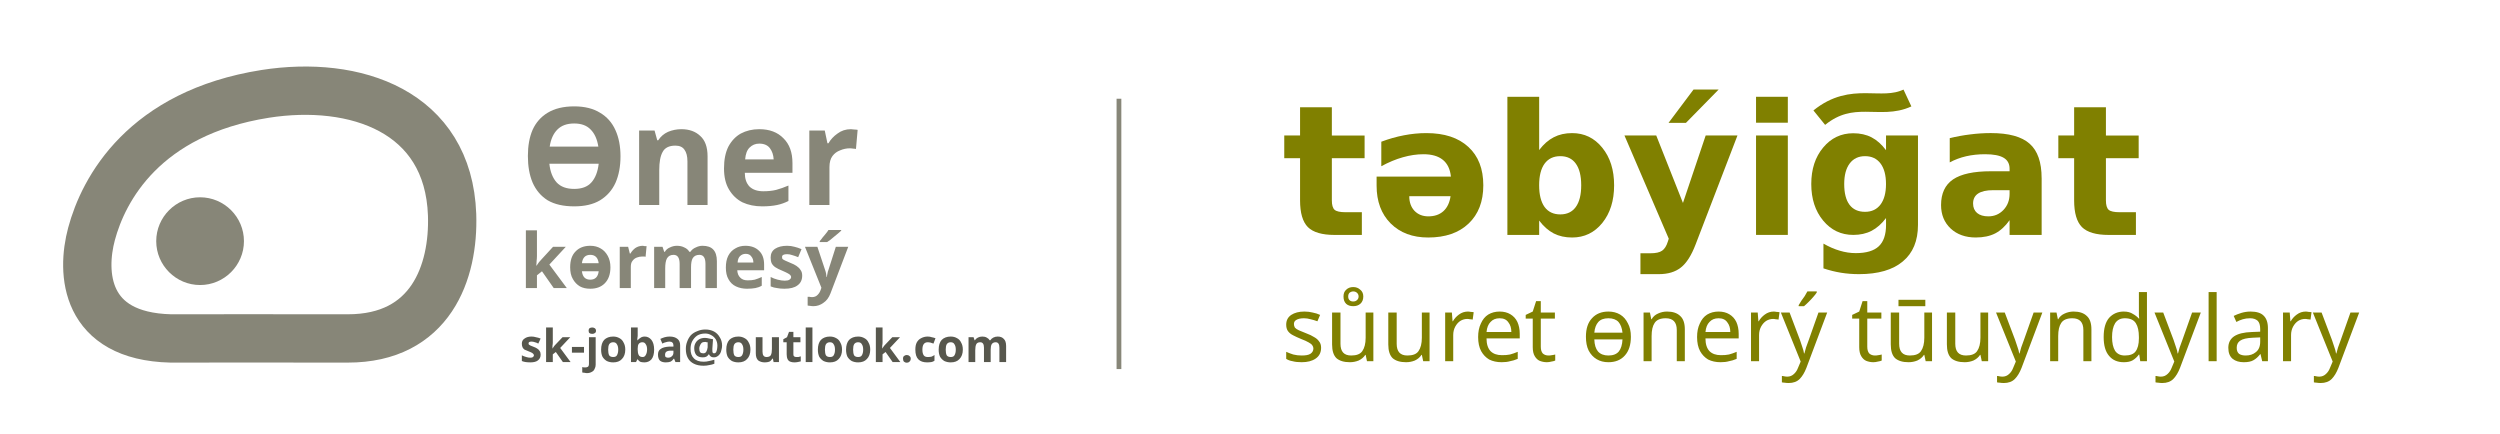
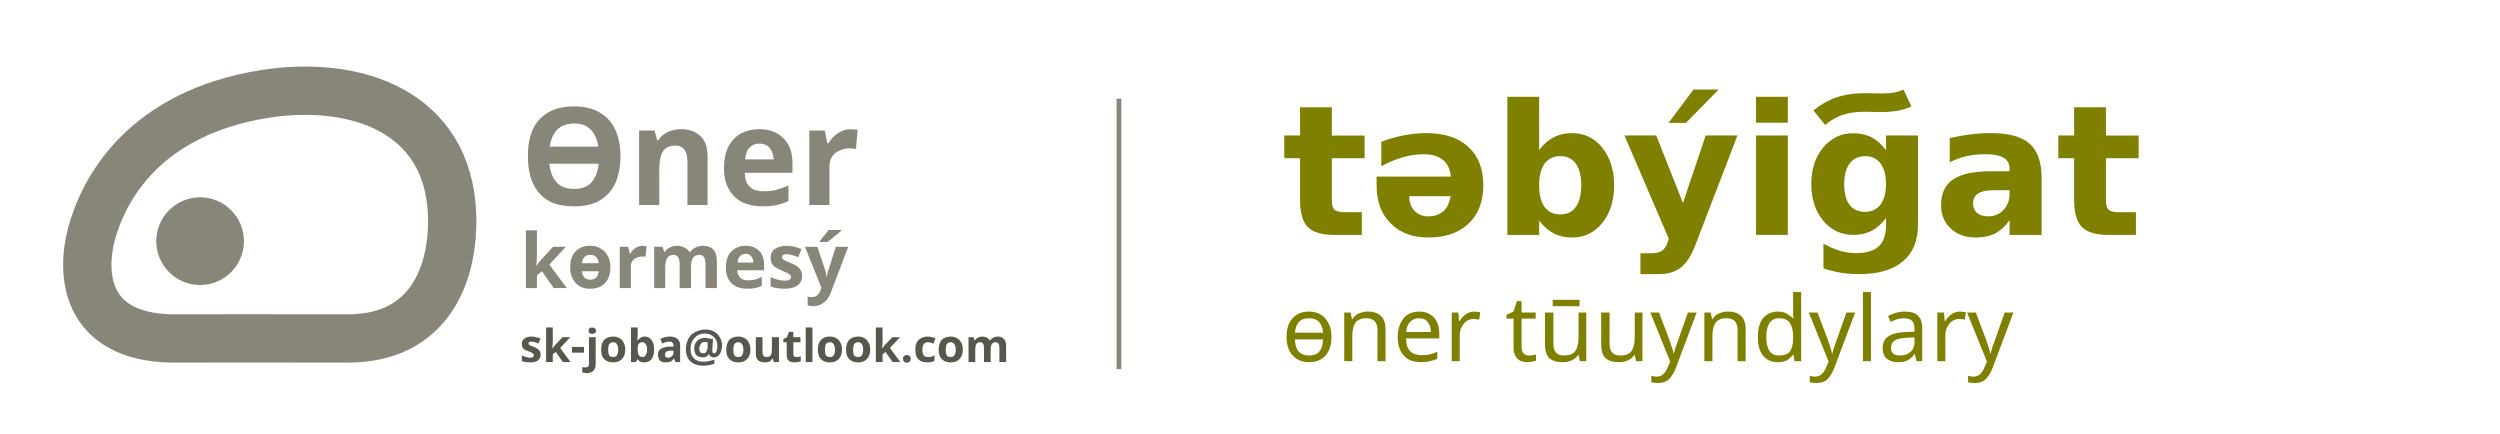
<svg xmlns="http://www.w3.org/2000/svg" width="440" height="76.358" viewBox="0 0 116.417 20.203" version="1.1" id="svg4436">
  <defs id="defs4433">
    <style type="text/css" id="style4624">
    .str0 {stroke:#6B470F;stroke-width:341.67;stroke-miterlimit:22.926}
    .fil0 {fill:none}
    .fil1 {fill:#6B470F}
   </style>
  </defs>
  <g id="layer1">
    <rect style="display:inline;fill:none;fill-opacity:1;stroke:none;stroke-width:1.487;stroke-miterlimit:4;stroke-dasharray:none;stroke-opacity:1" id="rect154481" width="121.444" height="20.203" x="0.234" y="0.234" />
    <path d="m 12.351,4.371 c -5.65,0.892 -7.533,4.441 -8.089,6.522 -0.486,1.804 -0.347,4.768 3.687,4.867 1.309,0 5.115,-0.008 8.237,0 3.876,0.008 4.956,-3.093 4.867,-5.759 -0.17,-4.842 -4.527,-6.283 -8.703,-5.63 z" style="display:inline;fill:none;stroke:#878678;stroke-width:2.25;stroke-linecap:butt;stroke-linejoin:miter;stroke-dasharray:none;stroke-opacity:1" id="path982-7" />
    <path d="m 7.275,11.23 c 0,-1.124 0.918,-2.043 2.042,-2.043 1.124,0 2.043,0.918 2.043,2.043 0,1.124 -0.918,2.043 -2.043,2.043 -1.124,0 -2.042,-0.918 -2.042,-2.043 z" style="display:inline;fill:#878678;fill-opacity:1;fill-rule:evenodd;stroke-width:1.058" id="path984-5" />
    <text xml:space="preserve" style="font-style:normal;font-variant:normal;font-weight:normal;font-stretch:normal;font-size:12.7px;line-height:0;font-family:sans-serif;-inkscape-font-specification:sans-serif;display:inline;fill:#878678;fill-opacity:1;stroke:none;stroke-width:1.058;stroke-miterlimit:4;stroke-dasharray:none" x="24.207" y="9.544" id="text2286">
      <tspan style="font-style:normal;font-variant:normal;font-weight:bold;font-stretch:normal;font-size:6.35px;line-height:0.7;font-family:sans-serif;-inkscape-font-specification:'sans-serif Bold';fill:#878678;fill-opacity:1;stroke-width:1.058;stroke-miterlimit:4;stroke-dasharray:none" id="tspan56229" x="24.207" y="9.544">Өner</tspan>
      <tspan style="font-style:normal;font-variant:normal;font-weight:bold;font-stretch:normal;font-size:3.528px;line-height:0.6;font-family:sans-serif;-inkscape-font-specification:'sans-serif Bold';fill:#878678;fill-opacity:1;stroke-width:1.058;stroke-miterlimit:4;stroke-dasharray:none" id="tspan28353" x="24.207" y="13.416">kөrmesý</tspan>
      <tspan x="24.207" y="16.857" style="font-style:normal;font-variant:normal;font-weight:bold;font-stretch:normal;font-size:2.117px;line-height:0.3;font-family:sans-serif;-inkscape-font-specification:'sans-serif Bold';opacity:0.216;fill:#57574d;fill-opacity:1;stroke-width:1.058;stroke-miterlimit:4;stroke-dasharray:none" id="tspan2257">sk-joba@outlook.com</tspan>
    </text>
    <g id="Layer1063-5" transform="matrix(0.2645833,0,0,0.2645833,29.53372,-60.20745)">
      <path d="m 95.111,341.114 v 9.6 h 9.6 v -9.6 z" style="fill:#6b470f;fill-rule:evenodd;stroke:#ffcb00;stroke-width:0.567;stroke-linecap:butt;stroke-linejoin:miter;stroke-dasharray:none" id="path1115-0" />
      <path d="m 95.111,328.514 v 9.6 h 9.6 v -9.6 z" style="fill:#c6b93a;fill-rule:evenodd;stroke:#ffec00;stroke-width:0.567;stroke-linecap:butt;stroke-linejoin:miter;stroke-dasharray:none" id="path1117-8" />
      <path d="m 95.111,365.998 v 9.6 h 9.6 v -9.6 z" style="fill:#b1ad81;fill-rule:evenodd;stroke:#ffcb00;stroke-width:0.567;stroke-linecap:butt;stroke-linejoin:miter;stroke-dasharray:none" id="path1119-0" />
      <path d="m 95.111,353.665 v 9.6 h 9.6 v -9.6 z" style="fill:#878678;fill-rule:evenodd;stroke:#ffcb00;stroke-width:0.567;stroke-linecap:butt;stroke-linejoin:miter;stroke-dasharray:none" id="path1121-4" />
      <path d="m 95.007,316.666 v 9.6 h 9.6 v -9.6 z" style="fill:#57574d;fill-rule:evenodd;stroke:#ffcb00;stroke-width:0.567;stroke-linecap:butt;stroke-linejoin:miter;stroke-dasharray:none" id="path1123-1" />
    </g>
    <g aria-label="tәbýigat sүuret өnerý tүuyndylary" id="text2286-8" style="font-size:12.7px;line-height:0.4;-inkscape-font-specification:sans-serif;display:inline;fill:#878678;stroke-width:1.058">
      <path d="m 62.02,4.995 v 1.315 h 1.525 V 7.368 h -1.525 v 1.964 q 0,0.322 0.128,0.438 0.128,0.112 0.508,0.112 h 0.761 v 1.058 h -1.269 q -0.876,0 -1.244,-0.364 -0.364,-0.368 -0.364,-1.244 V 7.368 H 59.804 V 6.309 h 0.736 v -1.315 z" style="font-weight:bold;font-size:8.467px;-inkscape-font-specification:'sans-serif Bold';fill:#808000" id="path116565" />
      <path d="M 64.104,8.645 V 8.223 h 3.46 Q 67.51,7.702 67.188,7.442 66.866,7.182 66.287,7.182 q -0.467,0 -0.959,0.141 -0.488,0.136 -1.005,0.418 V 6.599 q 0.525,-0.198 1.05,-0.298 0.525,-0.103 1.05,-0.103 1.257,0 1.951,0.641 0.699,0.637 0.699,1.79 0,1.133 -0.686,1.782 -0.682,0.649 -1.881,0.649 -1.091,0 -1.749,-0.657 Q 64.104,9.745 64.104,8.645 Z m 1.521,0.492 q 0,0.422 0.244,0.682 0.248,0.256 0.645,0.256 0.43,0 0.699,-0.24 0.269,-0.244 0.335,-0.699 z" style="font-weight:bold;font-size:8.467px;-inkscape-font-specification:'sans-serif Bold';fill:#808000" id="path116567" />
      <path d="m 72.657,9.984 q 0.475,0 0.723,-0.347 0.252,-0.347 0.252,-1.009 0,-0.661 -0.252,-1.009 -0.248,-0.347 -0.723,-0.347 -0.475,0 -0.732,0.351 -0.252,0.347 -0.252,1.005 0,0.657 0.252,1.009 0.256,0.347 0.732,0.347 z M 71.674,6.987 q 0.306,-0.405 0.678,-0.595 0.372,-0.194 0.856,-0.194 0.856,0 1.406,0.682 0.55,0.678 0.55,1.749 0,1.071 -0.55,1.753 -0.55,0.678 -1.406,0.678 -0.484,0 -0.856,-0.19 -0.372,-0.194 -0.678,-0.599 v 0.67 H 70.194 V 4.507 h 1.48 z" style="font-weight:bold;font-size:8.467px;-inkscape-font-specification:'sans-serif Bold';fill:#808000" id="path116569" />
      <path d="m 75.646,6.309 h 1.48 l 1.244,3.142 1.058,-3.142 h 1.48 l -1.947,5.068 q -0.294,0.773 -0.686,1.079 -0.389,0.31 -1.029,0.31 h -0.856 v -0.972 h 0.463 q 0.376,0 0.546,-0.12 0.174,-0.12 0.269,-0.43 l 0.041,-0.128 z M 78.863,4.168 h 1.17 l -1.525,1.554 h -0.81 z" style="font-weight:bold;font-size:8.467px;-inkscape-font-specification:'sans-serif Bold';fill:#808000" id="path116571" />
      <path d="m 81.773,6.309 h 1.48 v 4.63 h -1.48 z m 0,-1.802 h 1.48 v 1.207 h -1.48 z" style="font-weight:bold;font-size:8.467px;-inkscape-font-specification:'sans-serif Bold';fill:#808000" id="path116573" />
      <path d="m 87.826,10.154 q -0.306,0.405 -0.674,0.595 -0.368,0.19 -0.852,0.19 -0.847,0 -1.401,-0.666 -0.554,-0.67 -0.554,-1.703 0,-1.038 0.554,-1.699 0.554,-0.666 1.401,-0.666 0.484,0 0.852,0.19 0.368,0.19 0.674,0.599 V 6.309 h 1.488 v 4.163 q 0,1.116 -0.707,1.703 -0.703,0.591 -2.042,0.591 -0.434,0 -0.839,-0.066 -0.405,-0.066 -0.814,-0.203 v -1.153 q 0.389,0.223 0.761,0.331 0.372,0.112 0.748,0.112 0.728,0 1.067,-0.318 0.339,-0.318 0.339,-0.996 z M 86.85,7.272 q -0.459,0 -0.715,0.339 -0.256,0.339 -0.256,0.959 0,0.637 0.248,0.967 0.248,0.327 0.723,0.327 0.463,0 0.719,-0.339 0.256,-0.339 0.256,-0.955 0,-0.62 -0.256,-0.959 -0.256,-0.339 -0.719,-0.339 z" style="font-weight:bold;font-size:8.467px;-inkscape-font-specification:'sans-serif Bold';fill:#808000" id="path116575" />
      <path d="m 92.811,8.856 q -0.463,0 -0.699,0.157 -0.232,0.157 -0.232,0.463 0,0.281 0.186,0.442 0.19,0.157 0.525,0.157 0.418,0 0.703,-0.298 Q 93.58,9.476 93.58,9.025 V 8.856 Z M 95.073,8.298 V 10.939 H 93.58 v -0.686 q -0.298,0.422 -0.67,0.616 -0.372,0.19 -0.905,0.19 -0.719,0 -1.17,-0.418 -0.446,-0.422 -0.446,-1.091 0,-0.814 0.558,-1.195 0.562,-0.38 1.761,-0.38 H 93.58 V 7.86 q 0,-0.351 -0.277,-0.513 -0.277,-0.165 -0.864,-0.165 -0.475,0 -0.885,0.095 -0.409,0.095 -0.761,0.285 v -1.129 q 0.475,-0.116 0.955,-0.174 0.48,-0.062 0.959,-0.062 1.253,0 1.807,0.496 0.558,0.492 0.558,1.604 z" style="font-weight:bold;font-size:8.467px;-inkscape-font-specification:'sans-serif Bold';fill:#808000" id="path116577" />
      <path d="m 98.066,4.995 v 1.315 h 1.525 V 7.368 h -1.525 v 1.964 q 0,0.322 0.128,0.438 0.128,0.112 0.508,0.112 h 0.761 v 1.058 h -1.269 q -0.876,0 -1.244,-0.364 -0.364,-0.368 -0.364,-1.244 V 7.368 H 95.85 V 6.309 h 0.736 v -1.315 z" style="font-weight:bold;font-size:8.467px;-inkscape-font-specification:'sans-serif Bold';fill:#808000" id="path116579" />
      <text xml:space="preserve" style="font-style:normal;font-variant:normal;font-weight:normal;font-stretch:normal;font-size:12.7px;line-height:0.4;font-family:sans-serif;-inkscape-font-specification:sans-serif;display:inline;opacity:1;fill:#878678;fill-opacity:1;stroke:none;stroke-width:1.058;stroke-miterlimit:4;stroke-dasharray:none" x="59.677" y="16.822" id="text2286-8-1">
-         <tspan x="59.677" y="16.822" style="font-style:normal;font-variant:normal;font-weight:normal;font-stretch:normal;font-size:4.233px;font-family:sans-serif;-inkscape-font-specification:sans-serif;fill:#808000;fill-opacity:1;stroke-width:1.058;stroke-miterlimit:4;stroke-dasharray:none" id="tspan73232-0">sůuret өnerý tūuyndylary</tspan>
+         <tspan x="59.677" y="16.822" style="font-style:normal;font-variant:normal;font-weight:normal;font-stretch:normal;font-size:4.233px;font-family:sans-serif;-inkscape-font-specification:sans-serif;fill:#808000;fill-opacity:1;stroke-width:1.058;stroke-miterlimit:4;stroke-dasharray:none" id="tspan73232-0">өner tūuyndylary</tspan>
      </text>
    </g>
    <path style="fill:none;stroke:#808000;stroke-width:0.865;stroke-linecap:butt;stroke-linejoin:miter;stroke-miterlimit:4;stroke-dasharray:none;stroke-opacity:1" d="m 84.718,5.479 c 1.55,-1.255 2.841,-0.325 4.105,-0.916 v 0" id="path8394" />
    <path style="fill:none;stroke:#878678;stroke-width:0.222px;stroke-linecap:butt;stroke-linejoin:miter;stroke-opacity:1" d="m 52.106,4.597 c 0,12.459 0,12.589 0,12.589" id="path111900" />
  </g>
</svg>
